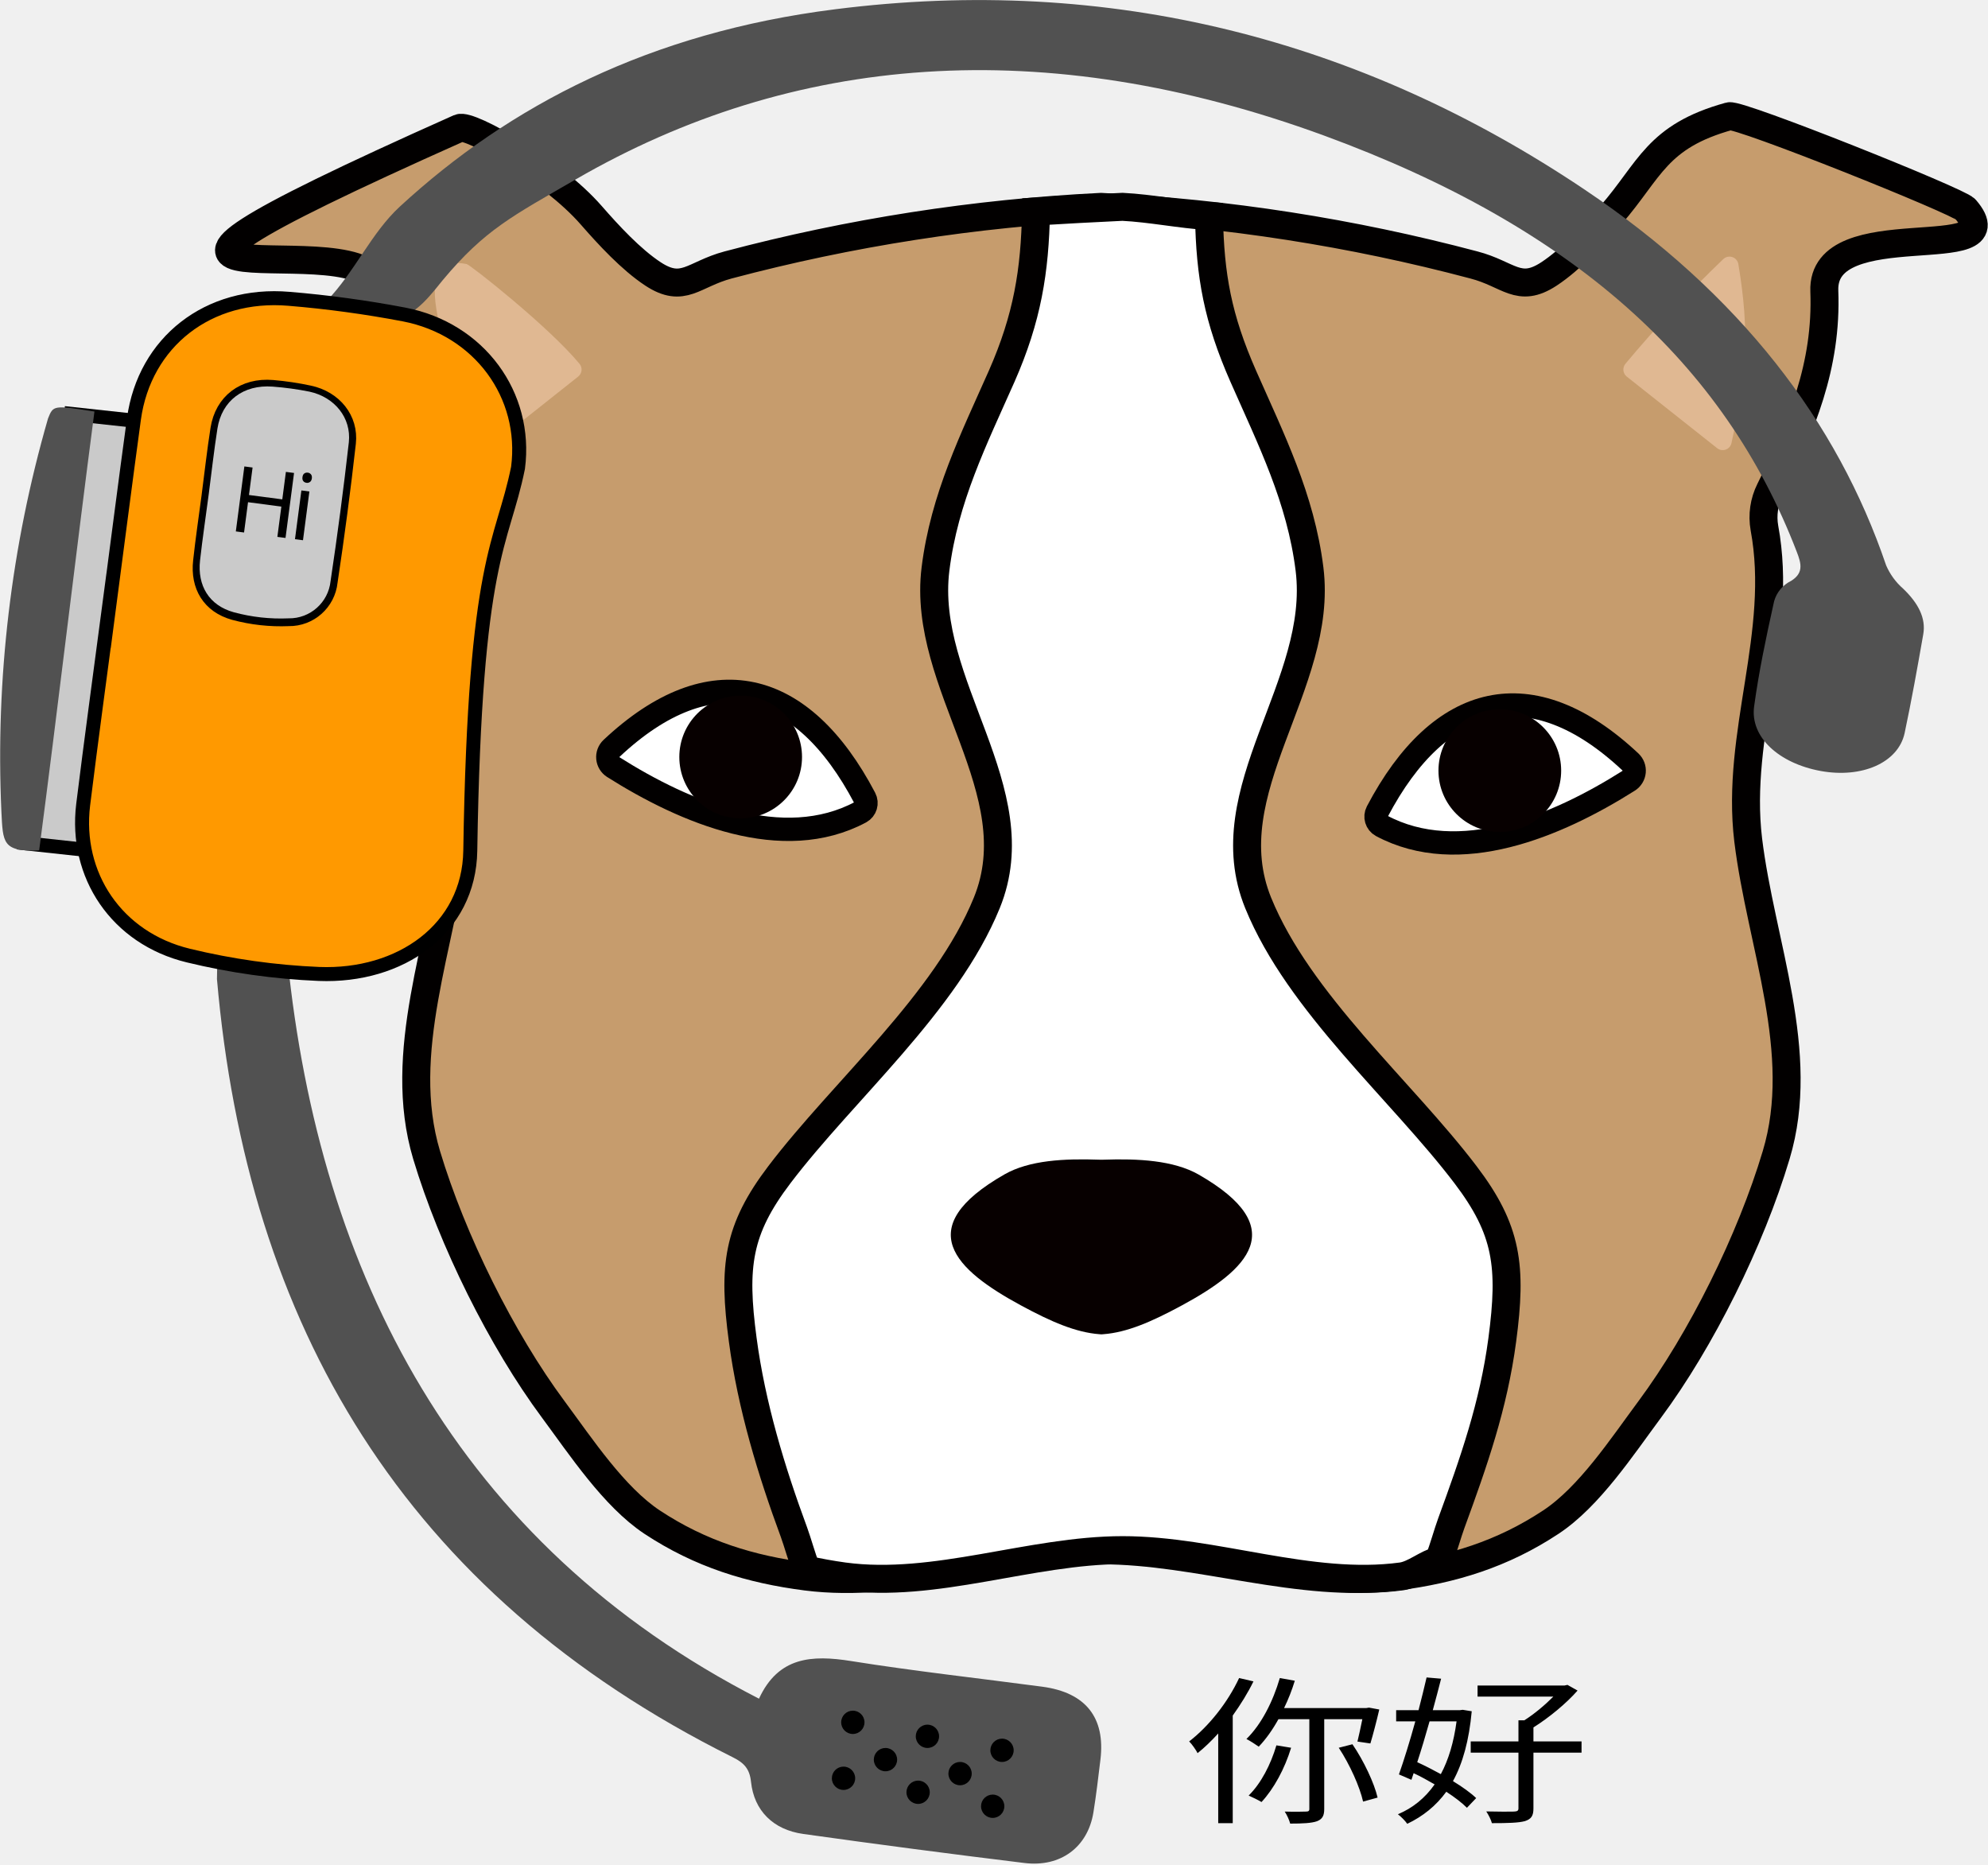
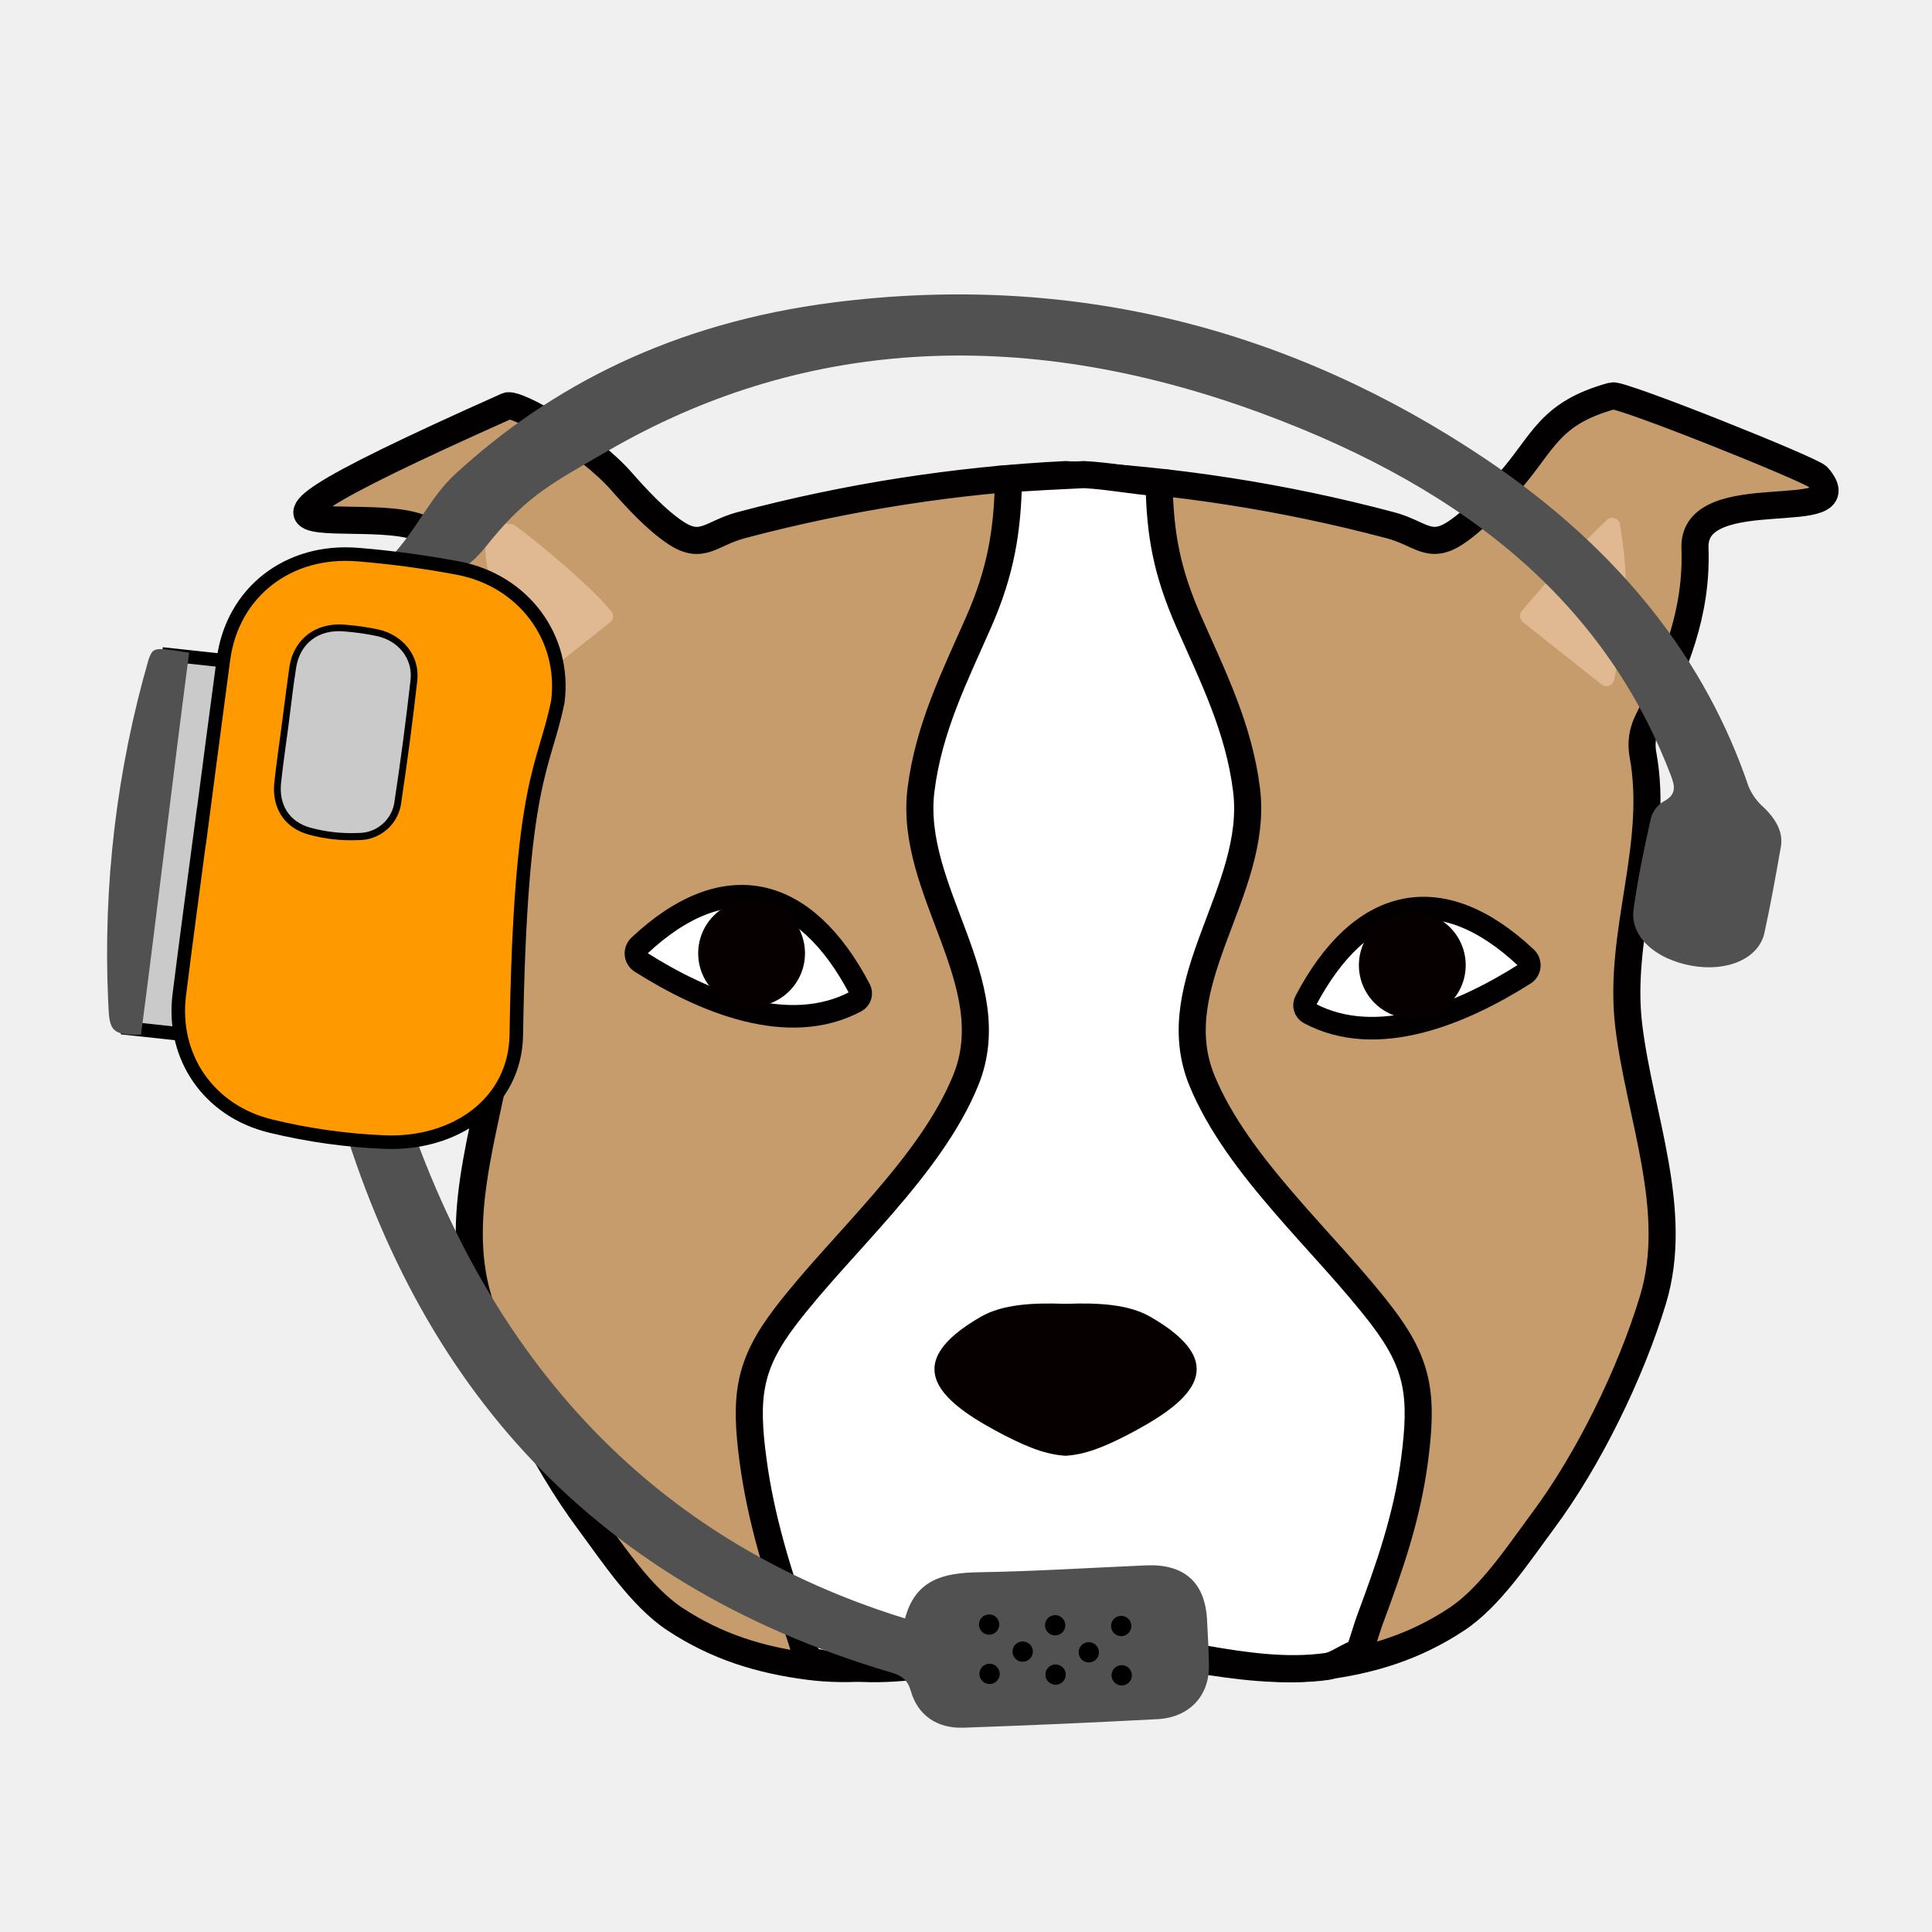
- <svg xmlns="http://www.w3.org/2000/svg" viewBox="0 0 426.44 399.9">
+ <svg xmlns="http://www.w3.org/2000/svg" viewBox="0 0 428 428">
  <defs>
-     <style>.cls-1,.cls-10{fill:#cacaca;}.cls-1,.cls-9{stroke:#000;stroke-width:3px;}.cls-1,.cls-2,.cls-3,.cls-4,.cls-9{stroke-miterlimit:10;}.cls-2{fill:#c69c6d;}.cls-2,.cls-3,.cls-4{stroke:#020000;}.cls-2,.cls-3{stroke-width:6px;}.cls-3,.cls-4{fill:#fff;}.cls-4{stroke-width:5px;}.cls-5{fill:#e0b892;}.cls-6{fill:#070000;}.cls-7{fill:#515151;}.cls-8{font-size:34.04px;font-family:KozGoPr6N-Regular-83pv-RKSJ-H, Kozuka Gothic Pr6N;}.cls-9{fill:#f90;}.cls-11{font-size:19.72px;font-family:MyriadPro-Regular, Myriad Pro;}.cls-12{letter-spacing:0.01em;}</style>
+     <style>.cls-1,.cls-9{fill:#cacaca;}.cls-1,.cls-8{stroke:#000;stroke-width:3px;}.cls-1,.cls-2,.cls-3,.cls-4,.cls-8{stroke-miterlimit:10;}.cls-2{fill:#c69c6d;}.cls-2,.cls-3,.cls-4{stroke:#020000;}.cls-2,.cls-3{stroke-width:6px;}.cls-3,.cls-4{fill:#fff;}.cls-4{stroke-width:5px;}.cls-5{fill:#e0b892;}.cls-6{fill:#070000;}.cls-7{fill:#515151;}.cls-8{fill:#f90;}.cls-10{fill:none;}</style>
  </defs>
  <g id="Layer_2" data-name="Layer 2">
    <g id="Layer_1-2" data-name="Layer 1">
-       <rect class="cls-1" x="10.17" y="90.12" width="30.27" height="92.63" transform="translate(14.86 -1.93) rotate(6.19)" />
-       <path class="cls-2" d="M236.28,332.51c20.87,0,42.59,8.28,63.3,5.63,12-1.54,22.69-4.81,33.09-11.68,8.25-5.45,15.2-16.07,21.21-24.17C364.94,287.38,375.54,266,381,247.73c6.63-22-3.27-45.22-6-67.57-2.76-22.89,7.68-44.29,3.48-66.93a13.09,13.09,0,0,1,1.18-8.12c6.73-13.63,12.28-26.58,11.67-42.68-.66-17.19,41.06-5,30.27-17.57-1.45-1.69-48.52-20.52-50.65-19.93-15.66,4.33-16.95,11.51-25.41,21.21-3.72,4.27-8.55,9.52-13.3,12.63-6.48,4.24-8.6,0-16.07-1.94a386.13,386.13,0,0,0-80-12.46,386.33,386.33,0,0,0-80,12.46c-7.46,2-9.59,6.18-16.07,1.94-4.74-3.11-9.57-8.36-13.3-12.63-8.38-9.61-26.08-19.65-28.27-18.67-100.2,44.69-16.86,17.89-17.51,35-.61,16.05,4.9,29,11.59,42.53A13.63,13.63,0,0,1,94,113.39c-4.14,22.58,6.26,43.93,3.51,66.77-2.7,22.35-12.59,45.53-6,67.57C97,266,107.61,287.38,118.68,302.29c6,8.1,13,18.72,21.2,24.17,10.41,6.87,21.1,10.14,33.09,11.68C193.69,340.79,215.4,332.51,236.28,332.51Z" />
-       <path class="cls-3" d="M322.25,287.36c2.09-15.74,1.11-23.58-7.89-35.42-13.75-18.09-35.7-36.78-44.46-58.25-9.84-24.1,14.1-46.75,11-71.63-1.89-15.21-8.25-27.83-14.21-41.36-5.49-12.47-7.12-21.57-7.35-34.34-6.24-.4-12.45-1.69-18.55-2-6.11.3-12.32.61-18.56,1-.23,12.76-1.86,22.84-7.35,35.31-6,13.53-12.32,26.15-14.21,41.36-3.1,24.88,20.84,47.53,11,71.63-8.76,21.47-30.71,40.16-44.46,58.25-9,11.84-10,19.68-7.89,35.42,1.87,14.12,6.13,28.15,11,41.32.78,2.14,1.61,5.2,2.67,8,2.61.6,5.27,1.07,8,1.45,19.58,2.65,40.1-5.63,59.83-5.63s40.24,8.28,59.82,5.63c2.74-.38,5.4-2.8,8-3.4,1.06-2.81,1.89-5.87,2.67-8C316.12,313.56,320.38,301.48,322.25,287.36Z" />
-       <path class="cls-4" d="M131.18,160.51c21.23-19.94,40.92-14.88,54.33,10.67a2.23,2.23,0,0,1-.9,3c-16.66,8.91-37.58.13-53.05-9.65A2.56,2.56,0,0,1,131.18,160.51Z" />
-       <path class="cls-5" d="M101.59,95c-3.24-14.8-16.11-41.34-1.47-38.36.74.15,17.54,13.36,24.19,21.39a1.92,1.92,0,0,1-.29,2.74L104.67,96.12A1.93,1.93,0,0,1,101.59,95Z" />
-       <path class="cls-6" d="M257.05,251.88c-5.33-3-12.83-3.42-20.41-3.15q-.37,0-.75,0c-7.59-.27-15.08.1-20.42,3.15-20.12,11.5-10.57,20.47,3.53,28.1,6.52,3.53,11.78,5.8,16.86,6.18a2.68,2.68,0,0,0,.8,0c5.08-.38,10.34-2.65,16.86-6.18C267.63,272.35,277.18,263.38,257.05,251.88Z" />
-       <path class="cls-5" d="M371.42,95c3.25-14.8,3.92-23.62,1.47-38.36a1.93,1.93,0,0,0-3.23-1.07,276.65,276.65,0,0,0-21,22.46,1.93,1.93,0,0,0,.29,2.74l19.36,15.33A1.92,1.92,0,0,0,371.42,95Z" />
-       <path class="cls-4" d="M349.75,163.43c-21.23-19.93-40.92-14.87-54.33,10.67a2.24,2.24,0,0,0,.9,3c16.66,8.91,37.58.13,53.05-9.65A2.57,2.57,0,0,0,349.75,163.43Z" />
-       <circle class="cls-6" cx="158.88" cy="162.36" r="13.16" />
-       <circle class="cls-6" cx="321.72" cy="165.28" r="13.16" />
-       <path class="cls-7" d="M70.05,64.58c6.19-6.45,9.56-14.6,15.74-20.29C109.35,22.59,139.4,7,179.05,2,238.24-5.53,292,8.55,339.7,40.52c33.65,22.55,54.44,50,64.89,80.74a14,14,0,0,0,3.65,5c3.22,3.08,4.93,6.3,4.31,9.8-1.24,7.09-2.51,14.17-4,21.2-1.38,6.33-9.16,9.71-18,8.1-9-1.65-15.17-7.3-14.28-13.83,1-7.36,2.53-14.64,4.14-21.89a6.88,6.88,0,0,1,3.16-4.7c3.51-1.79,2.85-4,1.82-6.66C369.89,78,337.66,48.76,284.08,29.1,223.79,7,169.93,11.58,123.51,38.47,109.93,46.33,104,49.27,95,60.05c-1.63,1.94-6.21,8.32-9.51,7.53C80.86,66.47,76.11,65.73,70.05,64.58Z" />
-       <path class="cls-7" d="M61.67,205.7C68.52,273.14,98,331.09,162.81,364.33c4.15-9,11.33-9.42,19.77-8.07,13.61,2.17,27.33,3.68,41,5.5,9.29,1.24,13.56,6.61,12.47,15.64-.46,3.79-.9,7.59-1.51,11.35-1.21,7.4-7,11.78-14.8,10.82q-23.75-2.9-47.45-6.23c-6.43-.9-10.54-5-11.19-11.16-.29-2.78-1.46-4.07-3.92-5.29C86.48,341.68,53,284,46.54,210c0-.31.08-5.5.17-6.17C51.23,204.46,56.72,205.05,61.67,205.7Z" />
-       <path class="cls-7" d="M20.26,88.26c-4,30.57-7.94,64.33-11.86,94.13-7.94.35-7.76-1.7-8.1-8.31a261.27,261.27,0,0,1,10-84.32C11.44,86.9,11.44,86.9,20.26,88.26Z" />
-       <text class="cls-8" transform="translate(254.39 388.37) scale(1.27 1)">你好</text>
-       <circle cx="182.94" cy="369.4" r="2.5" />
-       <circle cx="180.94" cy="381.4" r="2.5" />
-       <circle cx="189.94" cy="377.4" r="2.5" />
-       <circle cx="198.94" cy="372.4" r="2.5" />
-       <circle cx="196.94" cy="384.4" r="2.5" />
-       <circle cx="205.94" cy="380.4" r="2.5" />
-       <circle cx="214.94" cy="375.4" r="2.5" />
-       <circle cx="212.94" cy="387.4" r="2.5" />
-       <path class="cls-9" d="M23.3,131c1.81-13.72,3.56-27.44,5.43-41.15C31,73.36,44.69,62.6,62,64.09a235.63,235.63,0,0,1,24.68,3.36c16.14,3.12,26.47,17.26,24.44,32.89-3.41,16.78-9.26,18.73-10.24,82.11-.25,16.81-15,27.13-32.47,26.44a144.27,144.27,0,0,1-28-3.94C25,201.22,16,187.68,17.84,172.59c1.72-13.89,3.62-27.75,5.45-41.63Zm21.46-24.81c-.62,4.72-1.33,9.44-1.84,14.18-.59,5.37,1.9,9.63,7.25,11.12a38.75,38.75,0,0,0,11.75,1.3,8.92,8.92,0,0,0,9-8q2.24-14.83,3.92-29.77c.58-5.23-3-9.68-8.45-10.84A63.29,63.29,0,0,0,58.48,83c-6.25-.53-10.9,3-11.84,9C45.9,96.69,45.38,101.43,44.76,106.16Z" />
-       <path class="cls-10" d="M44.76,106.1c.62-4.73,1.14-9.47,1.88-14.18.94-6,5.59-9.47,11.84-9A65.21,65.21,0,0,1,66.38,84c5.41,1.17,9,5.62,8.45,10.84q-1.69,14.93-3.92,29.78a8.91,8.91,0,0,1-9,8,38.44,38.44,0,0,1-11.75-1.3c-5.35-1.48-7.84-5.75-7.25-11.12C43.43,115.55,44.14,110.83,44.76,106.1Z" />
-       <text class="cls-11" transform="matrix(0.99, 0.13, -0.13, 0.99, 48.7, 113.73)">
-         <tspan class="cls-12">H</tspan>
-         <tspan x="13.05" y="0">i</tspan>
-       </text>
+       <rect class="cls-1" x="32.83" y="146.26" width="27.21" height="83.26" transform="translate(20.53 -3.91) rotate(6.19)" />
+       <path class="cls-2" d="M236.07,364.13c18.77,0,38.29,7.45,56.91,5.06,10.78-1.38,20.39-4.31,29.74-10.49,7.41-4.9,13.66-14.45,19.06-21.73,10-13.4,19.47-32.64,24.4-49,6-19.81-2.94-40.65-5.36-60.74-2.48-20.58,6.9-39.81,3.13-60.16a11.73,11.73,0,0,1,1.06-7.3c6.05-12.24,11-23.88,10.48-38.36-.58-15.45,36.92-4.49,27.22-15.79-1.31-1.52-43.61-18.45-45.53-17.92C343.11,91.56,342,98,334.34,106.73c-3.35,3.84-7.69,8.55-11.95,11.35-5.83,3.81-7.74,0-14.45-1.74a347.19,347.19,0,0,0-71.87-11.2,347.29,347.29,0,0,0-71.87,11.2c-6.7,1.79-8.62,5.55-14.44,1.74-4.27-2.8-8.61-7.51-12-11.35-7.53-8.65-23.44-17.67-25.41-16.79C22.33,130.12,97.23,106,96.65,121.37c-.55,14.42,4.4,26,10.42,38.23a12.22,12.22,0,0,1,1.1,7.57c-3.72,20.3,5.64,39.49,3.16,60C108.9,247.28,100,268.12,106,287.93c4.93,16.4,14.46,35.64,24.41,49,5.4,7.28,11.64,16.83,19.06,21.73,9.35,6.18,19,9.11,29.74,10.49C197.79,371.58,217.31,364.13,236.07,364.13Z" />
+       <path class="cls-3" d="M313.35,323.56c1.88-14.15,1-21.2-7.09-31.84-12.36-16.26-32.09-33.07-40-52.37-8.84-21.66,12.68-42,9.89-64.38-1.7-13.68-7.41-25-12.77-37.18-4.93-11.21-6.4-19.39-6.61-30.86-5.61-.37-11.19-1.53-16.68-1.79-5.49.26-11.06.55-16.67.91-.21,11.47-1.68,20.53-6.61,31.74-5.36,12.17-11.07,23.5-12.78,37.18-2.78,22.36,18.74,42.72,9.9,64.38-7.88,19.3-27.61,36.11-40,52.37-8.09,10.64-9,17.69-7.1,31.84,1.69,12.68,5.52,25.3,9.86,37.13.7,1.93,1.45,4.68,2.4,7.2q3.51.81,7.2,1.3c17.6,2.39,36-5.06,53.77-5.06s36.18,7.45,53.78,5.06c2.46-.33,4.86-2.51,7.2-3.05.95-2.52,1.69-5.27,2.4-7.2C307.84,347.1,311.67,336.24,313.35,323.56Z" />
+       <path class="cls-4" d="M141.6,209.53c19.09-17.92,36.78-13.37,48.84,9.59a2,2,0,0,1-.81,2.71c-15,8-33.78.12-47.68-8.68A2.3,2.3,0,0,1,141.6,209.53Z" />
+       <path class="cls-5" d="M115,150.67c-2.92-13.31-14.48-37.16-1.32-34.48.66.13,15.76,12,21.74,19.22a1.73,1.73,0,0,1-.26,2.46l-17.4,13.79A1.73,1.73,0,0,1,115,150.67Z" />
+       <path class="cls-6" d="M254.75,291.66c-4.8-2.74-11.54-3.07-18.35-2.83h-.68c-6.82-.24-13.56.09-18.35,2.83-18.09,10.34-9.51,18.4,3.17,25.26,5.87,3.17,10.59,5.22,15.16,5.55a2.17,2.17,0,0,0,.72,0c4.57-.33,9.29-2.38,15.15-5.55C264.25,310.06,272.84,302,254.75,291.66Z" />
+       <path class="cls-5" d="M357.55,150.67c2.92-13.31,3.52-21.24,1.32-34.48a1.73,1.73,0,0,0-2.9-1,244.7,244.7,0,0,0-18.84,20.18,1.73,1.73,0,0,0,.26,2.46l17.39,13.79A1.74,1.74,0,0,0,357.55,150.67Z" />
+       <path class="cls-4" d="M338.07,212.16c-19.09-17.92-36.78-13.37-48.84,9.59a2,2,0,0,0,.81,2.71c15,8,33.78.12,47.69-8.68A2.3,2.3,0,0,0,338.07,212.16Z" />
+       <circle class="cls-6" cx="166.5" cy="211.19" r="11.83" />
+       <circle class="cls-6" cx="312.87" cy="213.82" r="11.83" />
+       <path class="cls-7" d="M86.66,123.3c5.56-5.8,8.59-13.12,14.14-18.23C122,85.56,149,71.56,184.64,67c53.2-6.75,101.55,5.91,144.4,34.64C359.28,122,378,146.58,387.37,174.25a12.57,12.57,0,0,0,3.27,4.54c2.9,2.77,4.43,5.66,3.88,8.81-1.12,6.37-2.26,12.74-3.64,19.06-1.24,5.68-8.22,8.72-16.17,7.27-8.12-1.47-13.63-6.56-12.83-12.43.9-6.62,2.27-13.16,3.72-19.67a6.2,6.2,0,0,1,2.84-4.22c3.16-1.62,2.56-3.6,1.64-6-13.91-36.25-42.88-62.53-91-80.2-54.19-19.89-102.61-15.75-144.33,8.42-12.21,7.07-17.51,9.71-25.61,19.4-1.46,1.75-5.58,7.48-8.55,6.77C96.38,125,92.1,124.34,86.66,123.3Z" />
+       <path class="cls-7" d="M86.21,233.91c16.6,58.62,51.71,105.32,114.29,124.63,2.27-8.63,8.56-10.11,16.24-10.23,12.39-.2,24.78-1,37.16-1.53,8.42-.36,13,3.73,13.49,11.9.18,3.43.38,6.85.43,10.28.09,6.74-4.34,11.51-11.41,11.89q-21.48,1.14-43,1.89c-5.83.2-10.1-2.76-11.64-8.14-.69-2.41-1.93-3.37-4.3-4.07-68.09-20.12-106.75-66-124-130.43-.07-.26-.79-4.87-.82-5.48C76.78,234.44,81.73,234.11,86.21,233.91Z" />
+       <path class="cls-7" d="M41.9,144.59c-3.61,27.48-7.14,57.83-10.66,84.61-7.14.32-7-1.53-7.28-7.47a234.8,234.8,0,0,1,9-75.79C34,143.37,34,143.37,41.9,144.59Z" />
+       <circle cx="219.12" cy="359.89" r="2.25" />
+       <circle cx="219.22" cy="370.82" r="2.25" />
+       <circle cx="226.56" cy="365.88" r="2.25" />
+       <circle cx="233.75" cy="360.05" r="2.25" />
+       <circle cx="233.85" cy="370.98" r="2.25" />
+       <circle cx="241.2" cy="366.04" r="2.25" />
+       <circle cx="248.38" cy="360.21" r="2.25" />
+       <circle cx="248.49" cy="371.14" r="2.25" />
+       <path class="cls-8" d="M44.64,183c1.62-12.32,3.2-24.66,4.87-37,2-14.8,14.35-24.47,29.89-23.13a211.82,211.82,0,0,1,22.18,3c14.51,2.81,23.8,15.52,22,29.56-3.06,15.09-8.32,16.84-9.2,73.81-.23,15.11-13.49,24.39-29.19,23.77A129.23,129.23,0,0,1,60,249.47C46.14,246.13,38,234,39.72,220.39c1.55-12.48,3.26-24.95,4.9-37.42Zm19.28-22.3c-.56,4.25-1.19,8.49-1.65,12.75-.53,4.83,1.71,8.66,6.52,10a34.44,34.44,0,0,0,10.56,1.16,8,8,0,0,0,8.08-7.22q2-13.35,3.52-26.77c.53-4.7-2.73-8.7-7.6-9.74a55.94,55.94,0,0,0-7.09-1c-5.62-.48-9.8,2.66-10.65,8C65,152.16,64.48,156.43,63.92,160.67Z" />
+       <path class="cls-9" d="M63.92,160.62c.56-4.24,1-8.51,1.69-12.74.85-5.38,5-8.52,10.65-8a55.94,55.94,0,0,1,7.09,1c4.87,1,8.13,5,7.6,9.74Q89.44,164,87.43,177.3a8,8,0,0,1-8.08,7.23,34.44,34.44,0,0,1-10.56-1.16c-4.81-1.34-7.05-5.17-6.52-10C62.73,169.11,63.36,164.87,63.92,160.62Z" />
+     </g>
+     <g id="Layer_2-2" data-name="Layer 2">
+       <rect class="cls-10" width="428" height="428" />
    </g>
  </g>
</svg>
